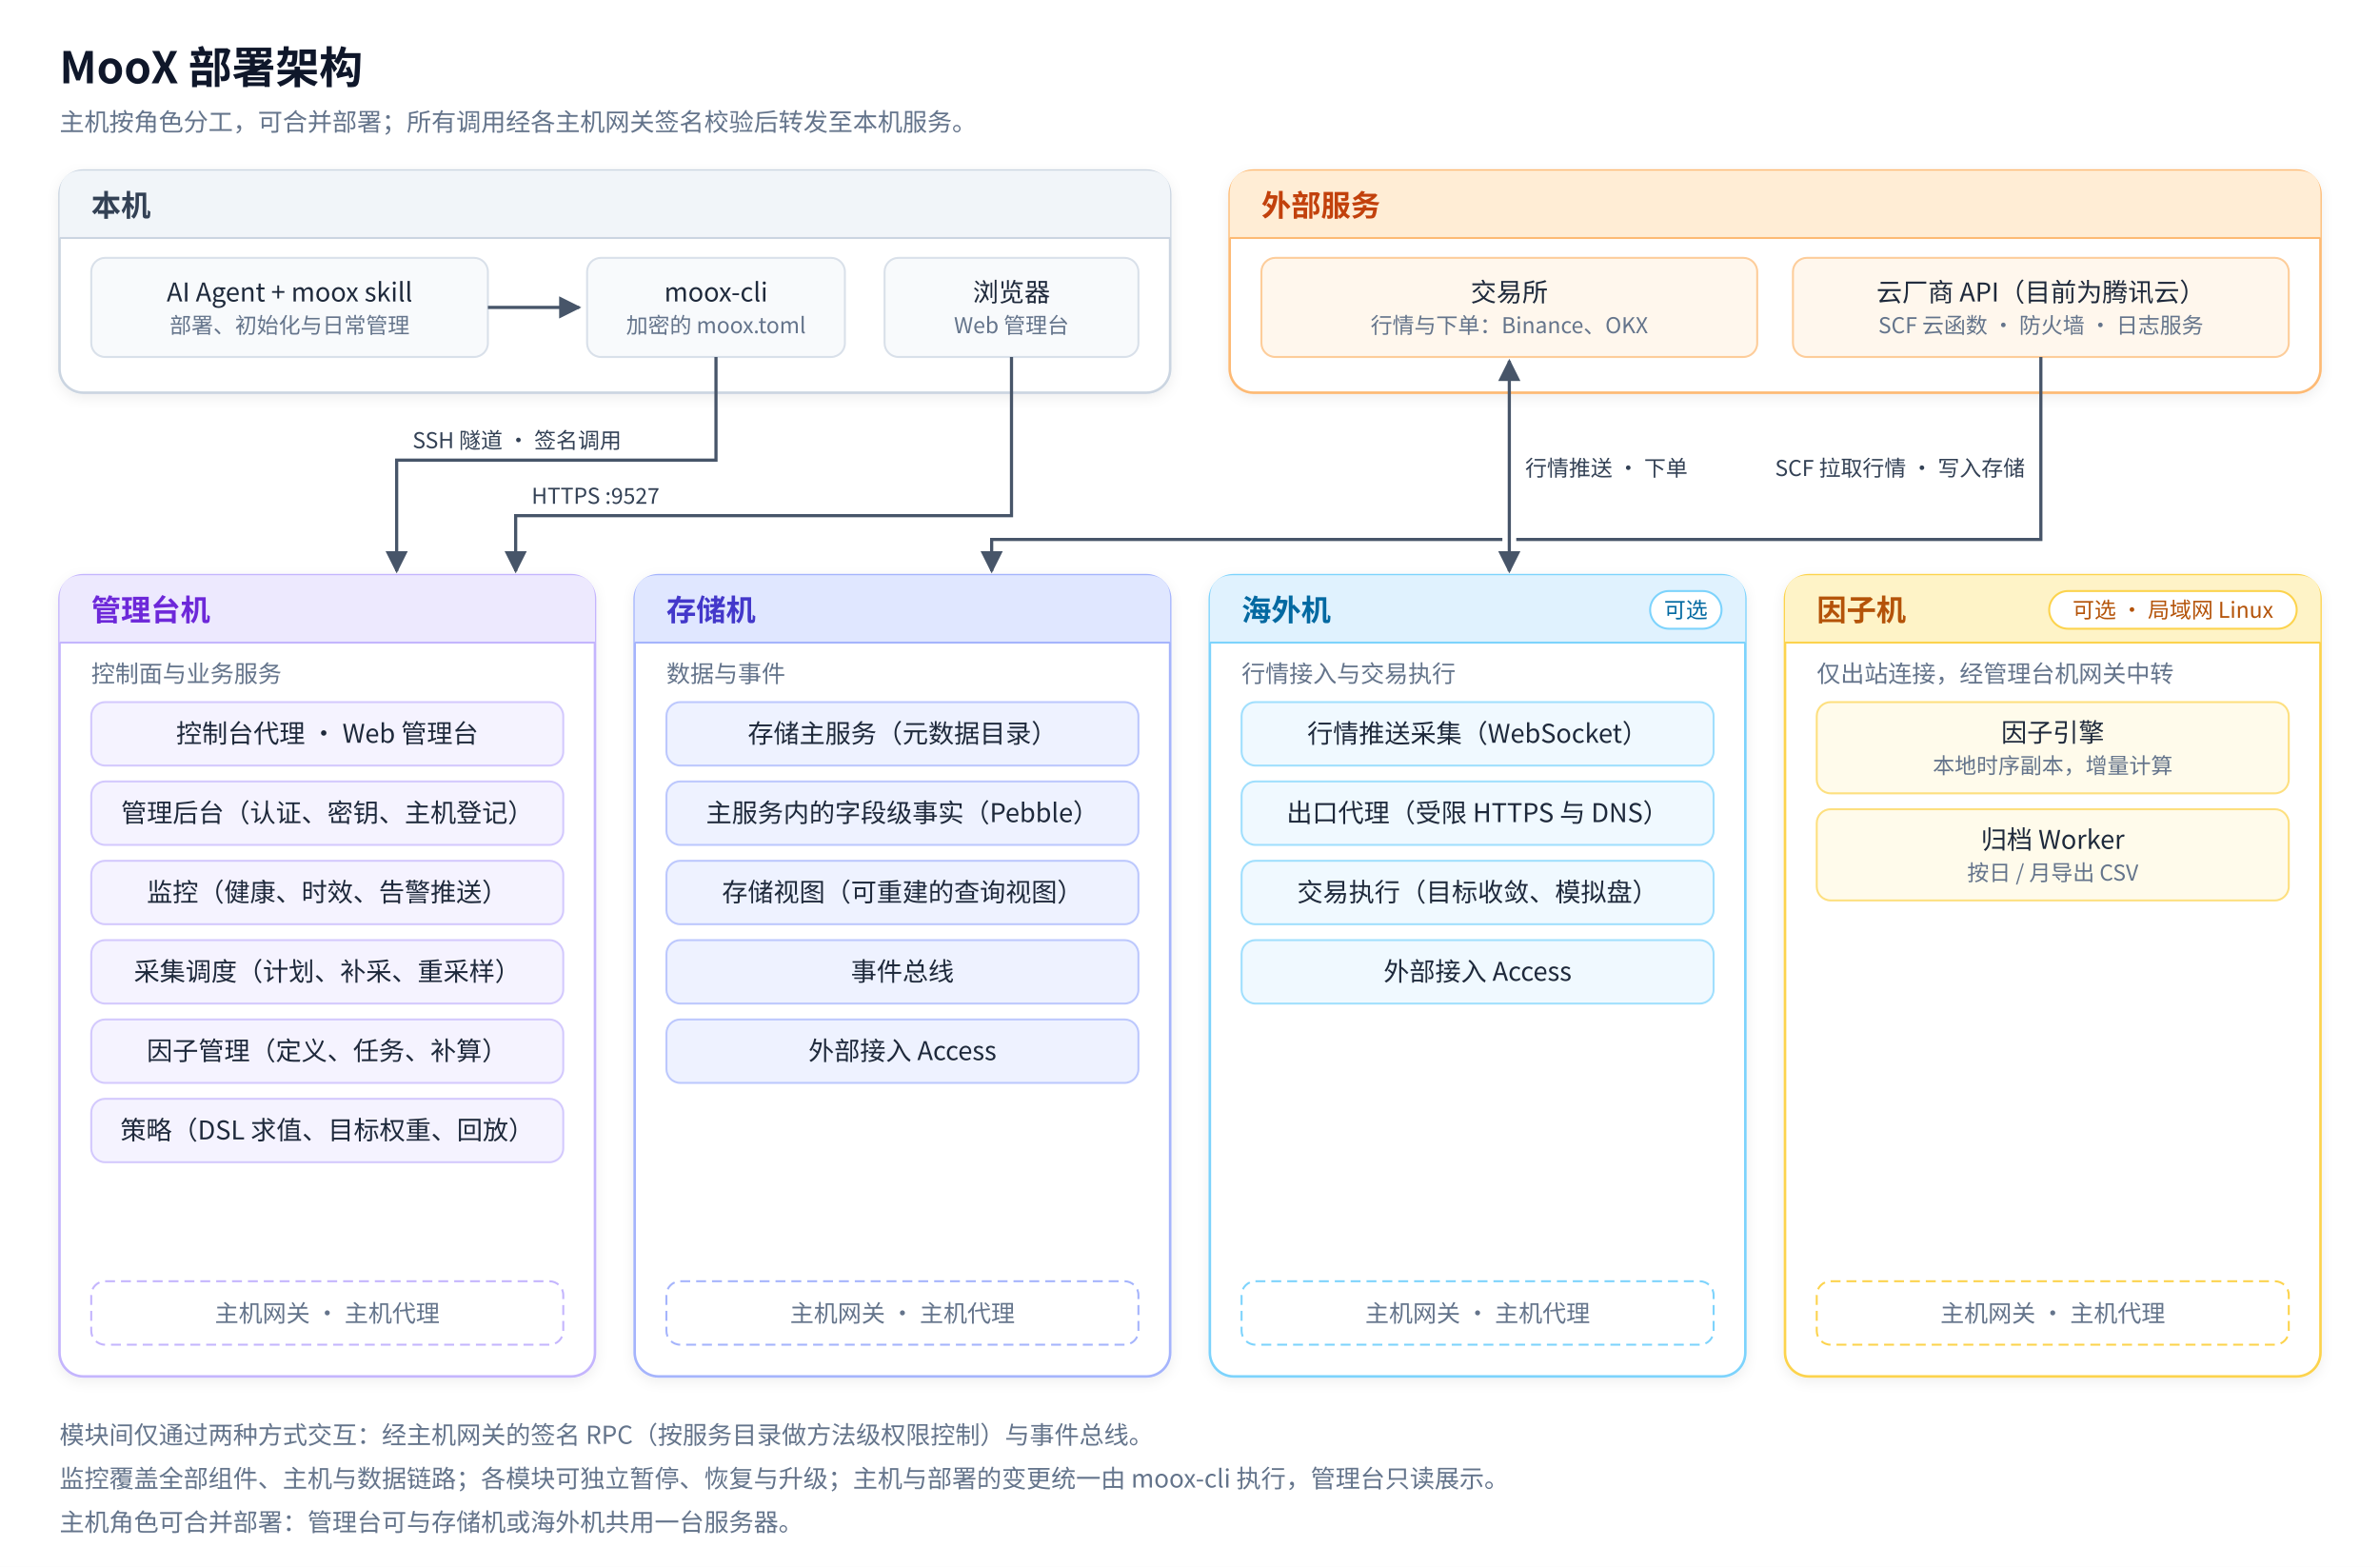
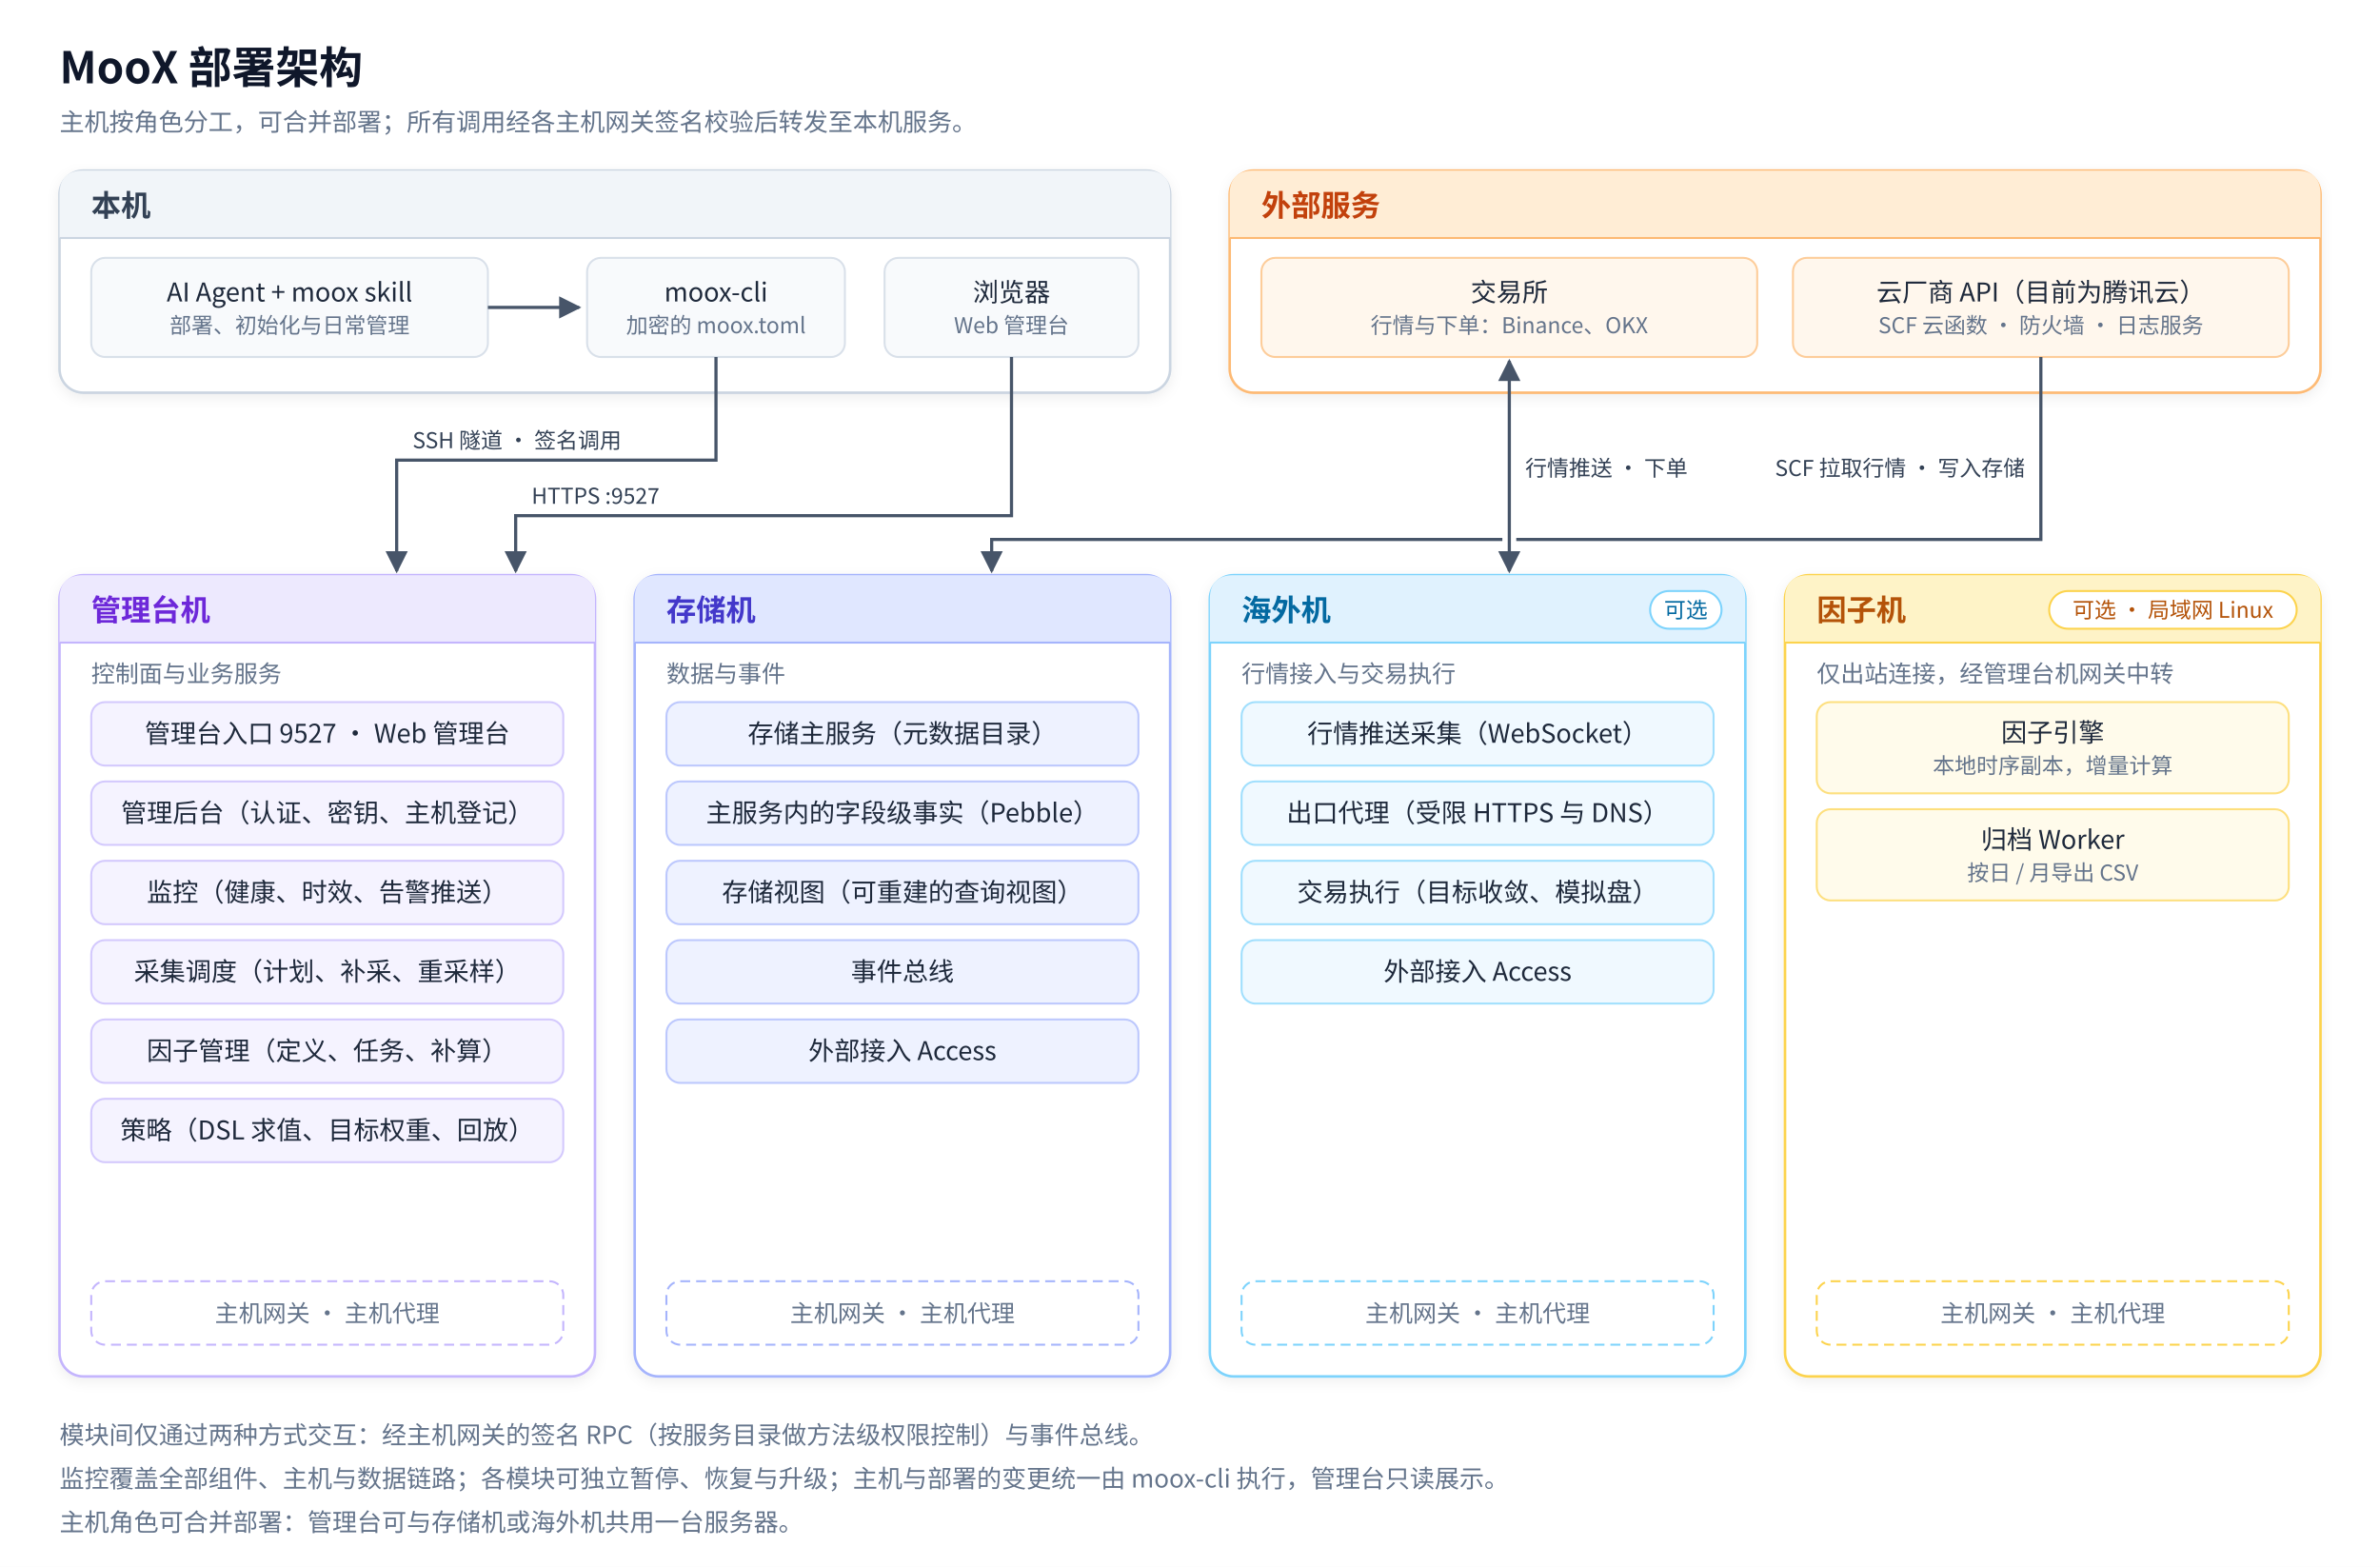
<svg xmlns="http://www.w3.org/2000/svg" viewBox="0 0 1200 790" width="1200" height="790" font-family="-apple-system, BlinkMacSystemFont, 'PingFang SC', 'Hiragino Sans GB', 'Microsoft YaHei', 'Noto Sans CJK SC', sans-serif">
  <defs>
    <marker id="m-end" viewBox="0 0 10 10" refX="9" refY="5" markerWidth="7" markerHeight="7" orient="auto">
      <path d="M0,0 L10,5 L0,10 z" fill="#475569" />
    </marker>
    <marker id="m-start" viewBox="0 0 10 10" refX="9" refY="5" markerWidth="7" markerHeight="7" orient="auto-start-reverse">
      <path d="M0,0 L10,5 L0,10 z" fill="#475569" />
    </marker>
    <filter id="shadow" x="-5%" y="-5%" width="110%" height="125%">
      <feDropShadow dx="0" dy="2" stdDeviation="3" flood-color="#0f172a" flood-opacity="0.07" />
    </filter>
    <style>
      .title { font-size: 22px; font-weight: 700; fill: #0f172a; }
      .lead { font-size: 12.5px; fill: #64748b; }
      .head { font-size: 15px; font-weight: 600; }
      .tag { font-size: 11px; font-weight: 500; }
      .sub { font-size: 12px; fill: #64748b; }
      .chip-text { font-size: 13px; font-weight: 500; fill: #1e293b; }
      .chip-note { font-size: 11px; fill: #64748b; }
      .gw { font-size: 12px; fill: #64748b; }
      .data { stroke: #475569; stroke-width: 1.6; fill: none; }
      .l-data { font-size: 11px; fill: #334155; }
    </style>
  </defs>
  <rect x="0" y="0" width="1200" height="790" fill="#ffffff" />
  <text class="title" x="30" y="42">MooX 部署架构</text>
  <text class="lead" x="30" y="66">主机按角色分工，可合并部署；所有调用经各主机网关签名校验后转发至本机服务。</text>
  <rect x="30" y="86" width="560" height="112" rx="12" fill="#ffffff" stroke="#cbd5e1" stroke-width="1.3" filter="url(#shadow)" />
  <path d="M42,86 H578 Q590,86 590,98 V120 H30 V98 Q30,86 42,86 Z" fill="#f1f5f9" />
  <path d="M30,120 H590" stroke="#cbd5e1" stroke-width="1" />
  <text class="head" x="46" y="109" fill="#334155">本机</text>
  <rect x="46" y="130" width="200" height="50" rx="7" fill="#f8fafc" stroke="#cbd5e1" stroke-opacity="0.7" />
  <text class="chip-text" x="146" y="152.0" text-anchor="middle">AI Agent + moox skill</text>
  <text class="chip-note" x="146" y="168.0" text-anchor="middle">部署、初始化与日常管理</text>
  <rect x="296" y="130" width="130" height="50" rx="7" fill="#f8fafc" stroke="#cbd5e1" stroke-opacity="0.7" />
  <text class="chip-text" x="361" y="152.0" text-anchor="middle">moox-cli</text>
  <text class="chip-note" x="361" y="168.0" text-anchor="middle">加密的 moox.toml</text>
  <rect x="446" y="130" width="128" height="50" rx="7" fill="#f8fafc" stroke="#cbd5e1" stroke-opacity="0.7" />
  <text class="chip-text" x="510" y="152.0" text-anchor="middle">浏览器</text>
  <text class="chip-note" x="510" y="168.0" text-anchor="middle">Web 管理台</text>
  <path class="data" d="M246,155 L292,155" marker-end="url(#m-end)" />
  <rect x="620" y="86" width="550" height="112" rx="12" fill="#ffffff" stroke="#fdba74" stroke-width="1.3" filter="url(#shadow)" />
  <path d="M632,86 H1158 Q1170,86 1170,98 V120 H620 V98 Q620,86 632,86 Z" fill="#ffedd5" />
  <path d="M620,120 H1170" stroke="#fdba74" stroke-width="1" />
  <text class="head" x="636" y="109" fill="#c2410c">外部服务</text>
  <rect x="636" y="130" width="250" height="50" rx="7" fill="#fff7ed" stroke="#fdba74" stroke-opacity="0.7" />
  <text class="chip-text" x="761" y="152.0" text-anchor="middle">交易所</text>
  <text class="chip-note" x="761" y="168.0" text-anchor="middle">行情与下单：Binance、OKX</text>
  <rect x="904" y="130" width="250" height="50" rx="7" fill="#fff7ed" stroke="#fdba74" stroke-opacity="0.7" />
  <text class="chip-text" x="1029" y="152.0" text-anchor="middle">云厂商 API（目前为腾讯云）</text>
  <text class="chip-note" x="1029" y="168.0" text-anchor="middle">SCF 云函数 · 防火墙 · 日志服务</text>
  <path class="data" d="M361,180 L361,232 L200,232 L200,288" marker-end="url(#m-end)" />
  <text class="l-data" x="208" y="226">SSH 隧道 · 签名调用</text>
  <path class="data" d="M510,180 L510,260 L260,260 L260,288" marker-end="url(#m-end)" />
  <text class="l-data" x="268" y="254">HTTPS :9527</text>
  <path class="data" d="M1029,180 L1029,272 L500,272 L500,288" marker-end="url(#m-end)" />
  <text class="l-data" x="1021" y="240" text-anchor="end">SCF 拉取行情 · 写入存储</text>
  <path d="M761,265 L761,279" stroke="#ffffff" stroke-width="7" />
  <path class="data" d="M761,182 L761,288" marker-end="url(#m-end)" marker-start="url(#m-start)" />
  <text class="l-data" x="769" y="240">行情推送 · 下单</text>
  <rect x="30" y="290" width="270" height="404" rx="12" fill="#ffffff" stroke="#c4b5fd" stroke-width="1.3" filter="url(#shadow)" />
  <path d="M42,290 H288 Q300,290 300,302 V324 H30 V302 Q30,290 42,290 Z" fill="#ede9fe" />
  <path d="M30,324 H300" stroke="#c4b5fd" stroke-width="1" />
  <text class="head" x="46" y="313" fill="#6d28d9">管理台机</text>
  <text class="sub" x="46" y="344">控制面与业务服务</text>
  <rect x="46" y="354" width="238" height="32" rx="7" fill="#f5f3ff" stroke="#c4b5fd" stroke-opacity="0.7" />
-   <text class="chip-text" x="165" y="374.5" text-anchor="middle">控制台代理 · Web 管理台</text>
+   <text class="chip-text" x="165" y="374.5" text-anchor="middle">管理台入口 9527 · Web 管理台</text>
  <rect x="46" y="394" width="238" height="32" rx="7" fill="#f5f3ff" stroke="#c4b5fd" stroke-opacity="0.7" />
  <text class="chip-text" x="165" y="414.5" text-anchor="middle">管理后台（认证、密钥、主机登记）</text>
  <rect x="46" y="434" width="238" height="32" rx="7" fill="#f5f3ff" stroke="#c4b5fd" stroke-opacity="0.7" />
  <text class="chip-text" x="165" y="454.5" text-anchor="middle">监控（健康、时效、告警推送）</text>
  <rect x="46" y="474" width="238" height="32" rx="7" fill="#f5f3ff" stroke="#c4b5fd" stroke-opacity="0.7" />
  <text class="chip-text" x="165" y="494.5" text-anchor="middle">采集调度（计划、补采、重采样）</text>
  <rect x="46" y="514" width="238" height="32" rx="7" fill="#f5f3ff" stroke="#c4b5fd" stroke-opacity="0.7" />
  <text class="chip-text" x="165" y="534.5" text-anchor="middle">因子管理（定义、任务、补算）</text>
  <rect x="46" y="554" width="238" height="32" rx="7" fill="#f5f3ff" stroke="#c4b5fd" stroke-opacity="0.7" />
  <text class="chip-text" x="165" y="574.5" text-anchor="middle">策略（DSL 求值、目标权重、回放）</text>
  <rect x="46" y="646" width="238" height="32" rx="7" fill="#ffffff" stroke="#c4b5fd" stroke-dasharray="5 3" />
  <text class="gw" x="165" y="666.5" text-anchor="middle">主机网关 · 主机代理</text>
  <rect x="320" y="290" width="270" height="404" rx="12" fill="#ffffff" stroke="#a5b4fc" stroke-width="1.3" filter="url(#shadow)" />
  <path d="M332,290 H578 Q590,290 590,302 V324 H320 V302 Q320,290 332,290 Z" fill="#e0e7ff" />
  <path d="M320,324 H590" stroke="#a5b4fc" stroke-width="1" />
  <text class="head" x="336" y="313" fill="#4338ca">存储机</text>
  <text class="sub" x="336" y="344">数据与事件</text>
  <rect x="336" y="354" width="238" height="32" rx="7" fill="#eef2ff" stroke="#a5b4fc" stroke-opacity="0.7" />
  <text class="chip-text" x="455" y="374.5" text-anchor="middle">存储主服务（元数据目录）</text>
  <rect x="336" y="394" width="238" height="32" rx="7" fill="#eef2ff" stroke="#a5b4fc" stroke-opacity="0.7" />
  <text class="chip-text" x="455" y="414.5" text-anchor="middle">主服务内的字段级事实（Pebble）</text>
  <rect x="336" y="434" width="238" height="32" rx="7" fill="#eef2ff" stroke="#a5b4fc" stroke-opacity="0.7" />
  <text class="chip-text" x="455" y="454.5" text-anchor="middle">存储视图（可重建的查询视图）</text>
  <rect x="336" y="474" width="238" height="32" rx="7" fill="#eef2ff" stroke="#a5b4fc" stroke-opacity="0.7" />
  <text class="chip-text" x="455" y="494.5" text-anchor="middle">事件总线</text>
  <rect x="336" y="514" width="238" height="32" rx="7" fill="#eef2ff" stroke="#a5b4fc" stroke-opacity="0.7" />
  <text class="chip-text" x="455" y="534.5" text-anchor="middle">外部接入 Access</text>
  <rect x="336" y="646" width="238" height="32" rx="7" fill="#ffffff" stroke="#a5b4fc" stroke-dasharray="5 3" />
  <text class="gw" x="455" y="666.5" text-anchor="middle">主机网关 · 主机代理</text>
  <rect x="610" y="290" width="270" height="404" rx="12" fill="#ffffff" stroke="#7dd3fc" stroke-width="1.3" filter="url(#shadow)" />
  <path d="M622,290 H868 Q880,290 880,302 V324 H610 V302 Q610,290 622,290 Z" fill="#e0f2fe" />
  <path d="M610,324 H880" stroke="#7dd3fc" stroke-width="1" />
  <text class="head" x="626" y="313" fill="#0369a1">海外机</text>
  <rect x="832.0" y="298" width="36.0" height="19" rx="9.5" fill="#ffffff" stroke="#7dd3fc" />
  <text class="tag" x="850.0" y="311.5" text-anchor="middle" fill="#0369a1">可选</text>
  <text class="sub" x="626" y="344">行情接入与交易执行</text>
  <rect x="626" y="354" width="238" height="32" rx="7" fill="#f0f9ff" stroke="#7dd3fc" stroke-opacity="0.7" />
  <text class="chip-text" x="745" y="374.5" text-anchor="middle">行情推送采集（WebSocket）</text>
  <rect x="626" y="394" width="238" height="32" rx="7" fill="#f0f9ff" stroke="#7dd3fc" stroke-opacity="0.7" />
  <text class="chip-text" x="745" y="414.5" text-anchor="middle">出口代理（受限 HTTPS 与 DNS）</text>
  <rect x="626" y="434" width="238" height="32" rx="7" fill="#f0f9ff" stroke="#7dd3fc" stroke-opacity="0.7" />
  <text class="chip-text" x="745" y="454.5" text-anchor="middle">交易执行（目标收敛、模拟盘）</text>
  <rect x="626" y="474" width="238" height="32" rx="7" fill="#f0f9ff" stroke="#7dd3fc" stroke-opacity="0.7" />
  <text class="chip-text" x="745" y="494.5" text-anchor="middle">外部接入 Access</text>
  <rect x="626" y="646" width="238" height="32" rx="7" fill="#ffffff" stroke="#7dd3fc" stroke-dasharray="5 3" />
  <text class="gw" x="745" y="666.5" text-anchor="middle">主机网关 · 主机代理</text>
  <rect x="900" y="290" width="270" height="404" rx="12" fill="#ffffff" stroke="#fcd34d" stroke-width="1.3" filter="url(#shadow)" />
  <path d="M912,290 H1158 Q1170,290 1170,302 V324 H900 V302 Q900,290 912,290 Z" fill="#fef3c7" />
  <path d="M900,324 H1170" stroke="#fcd34d" stroke-width="1" />
  <text class="head" x="916" y="313" fill="#b45309">因子机</text>
  <rect x="1033.2" y="298" width="124.8" height="19" rx="9.5" fill="#ffffff" stroke="#fcd34d" />
  <text class="tag" x="1095.6" y="311.5" text-anchor="middle" fill="#b45309">可选 · 局域网 Linux</text>
  <text class="sub" x="916" y="344">仅出站连接，经管理台机网关中转</text>
  <rect x="916" y="354" width="238" height="46" rx="7" fill="#fffbeb" stroke="#fcd34d" stroke-opacity="0.7" />
  <text class="chip-text" x="1035" y="374.0" text-anchor="middle">因子引擎</text>
  <text class="chip-note" x="1035" y="390.0" text-anchor="middle">本地时序副本，增量计算</text>
  <rect x="916" y="408" width="238" height="46" rx="7" fill="#fffbeb" stroke="#fcd34d" stroke-opacity="0.7" />
  <text class="chip-text" x="1035" y="428.0" text-anchor="middle">归档 Worker</text>
  <text class="chip-note" x="1035" y="444.0" text-anchor="middle">按日 / 月导出 CSV</text>
  <rect x="916" y="646" width="238" height="32" rx="7" fill="#ffffff" stroke="#fcd34d" stroke-dasharray="5 3" />
  <text class="gw" x="1035" y="666.5" text-anchor="middle">主机网关 · 主机代理</text>
  <text class="lead" x="30" y="728">模块间仅通过两种方式交互：经主机网关的签名 RPC（按服务目录做方法级权限控制）与事件总线。</text>
  <text class="lead" x="30" y="750">监控覆盖全部组件、主机与数据链路；各模块可独立暂停、恢复与升级；主机与部署的变更统一由 moox-cli 执行，管理台只读展示。</text>
  <text class="lead" x="30" y="772">主机角色可合并部署：管理台可与存储机或海外机共用一台服务器。</text>
</svg>
